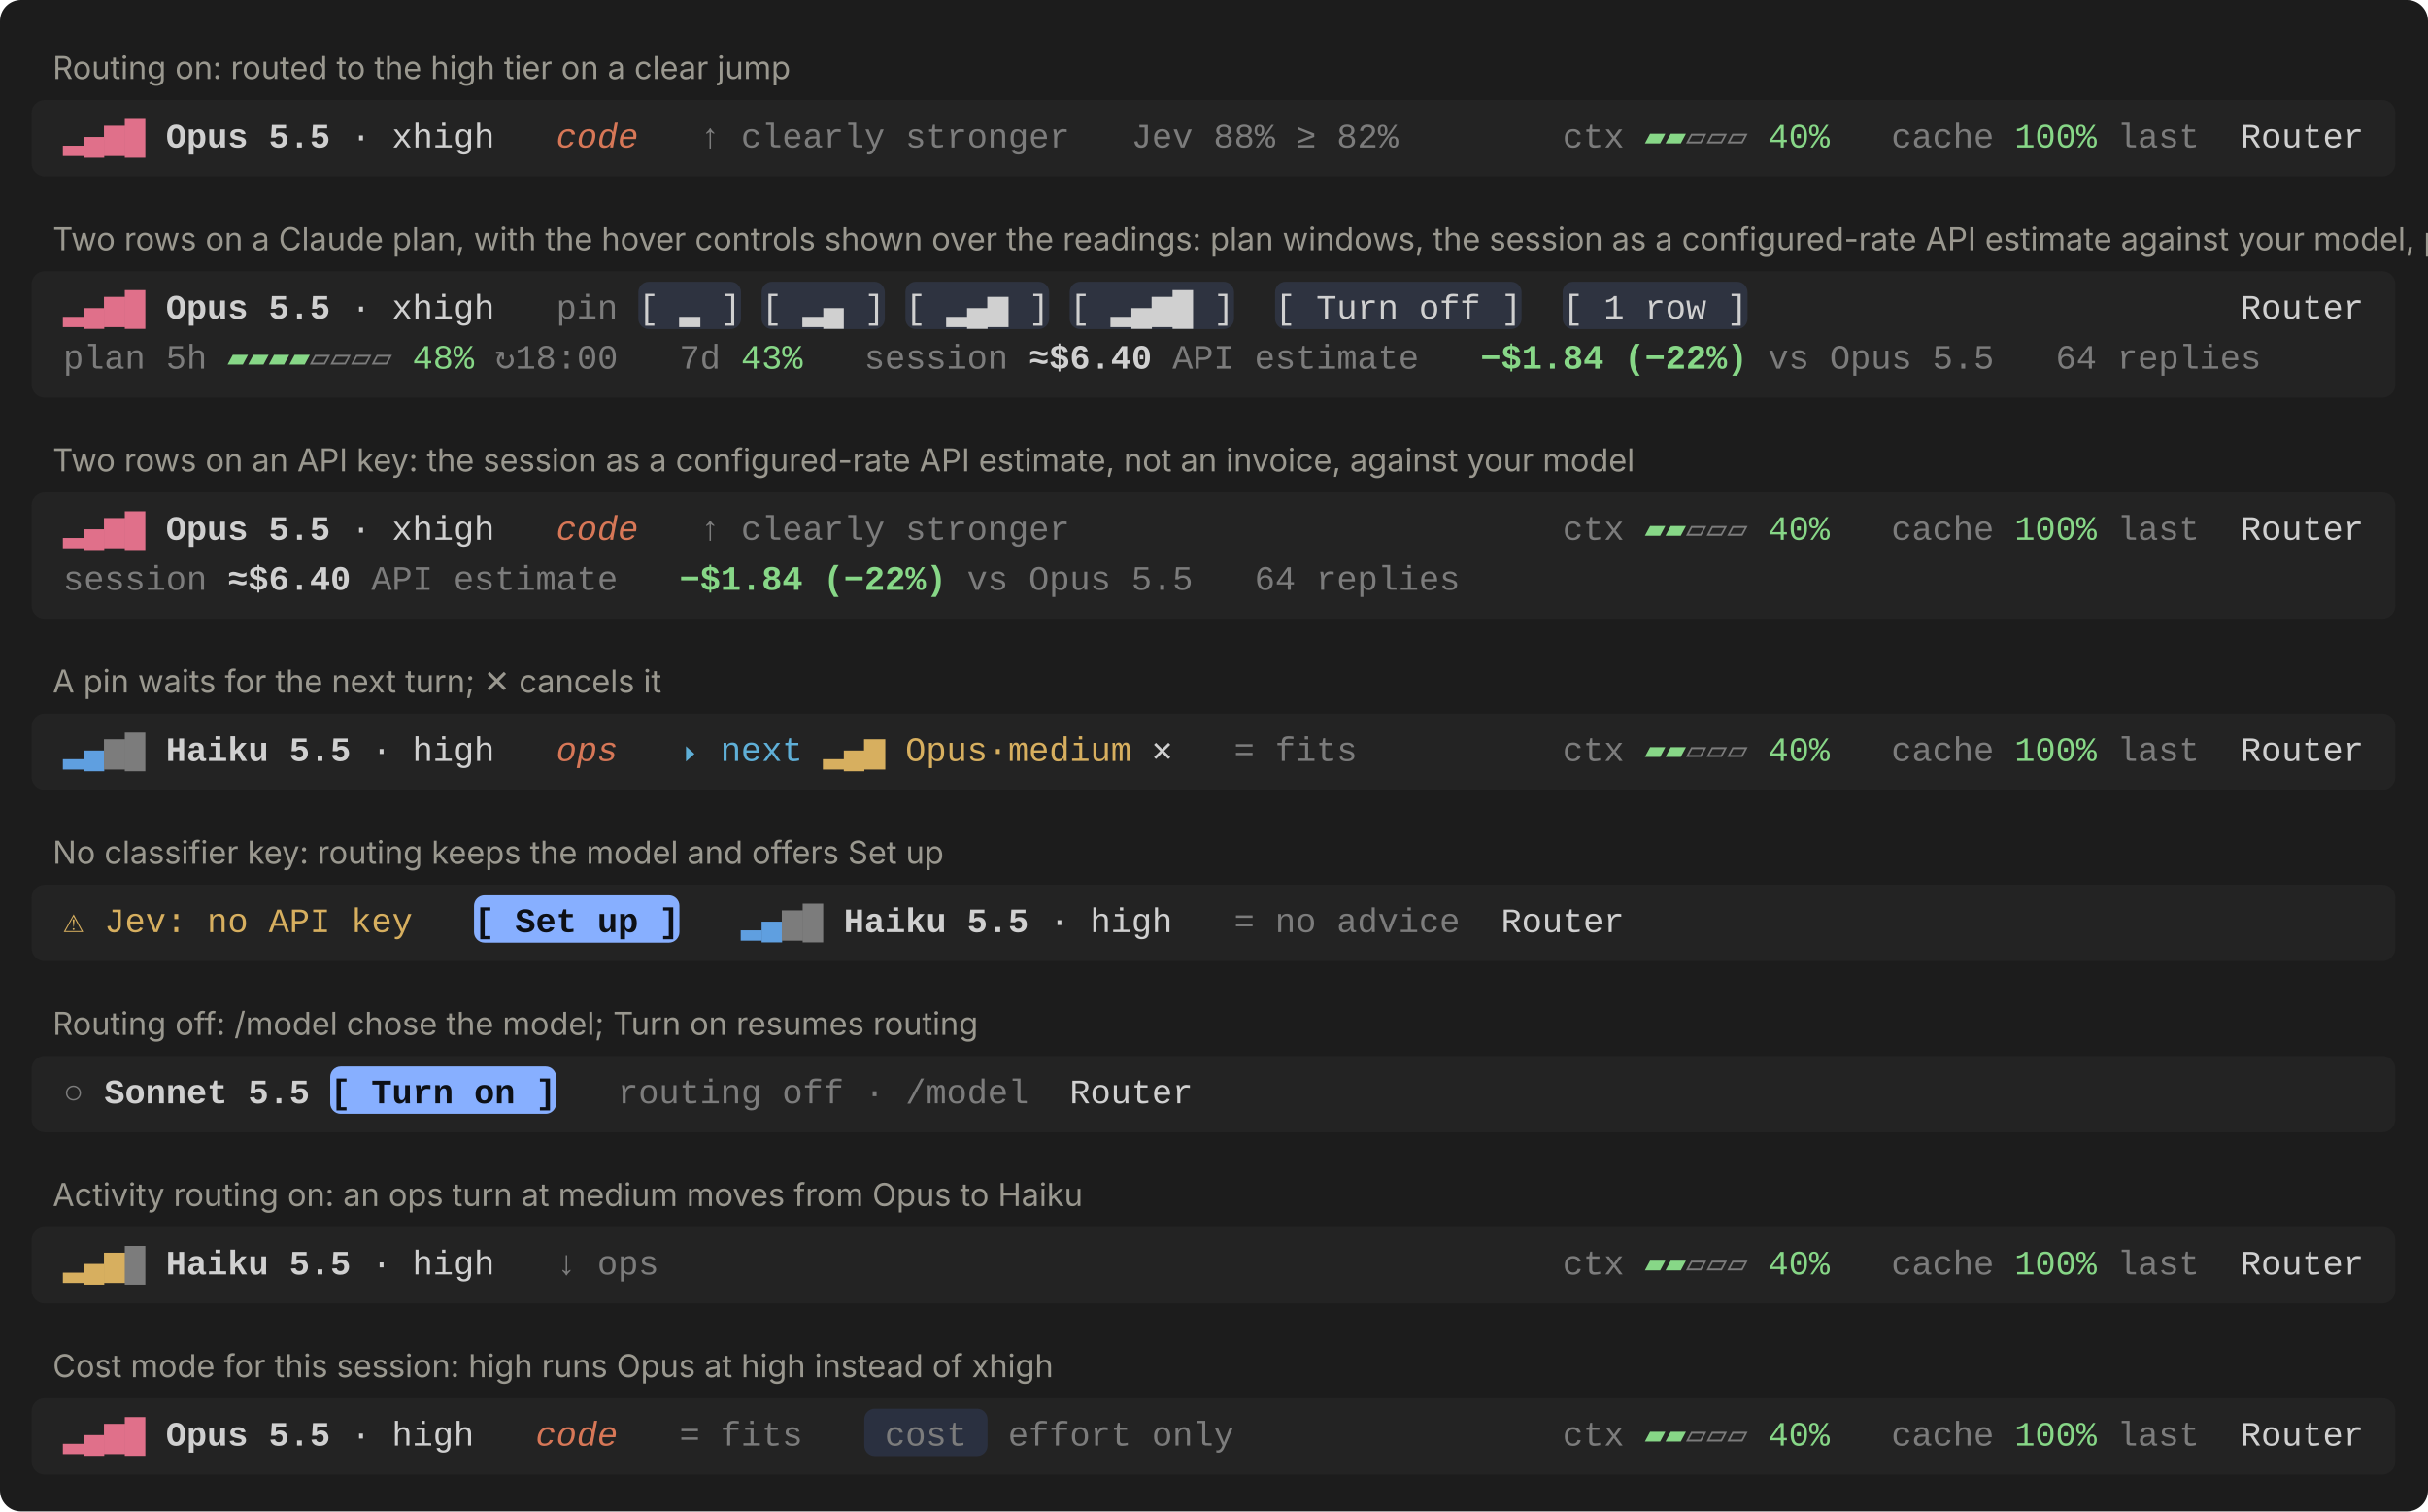
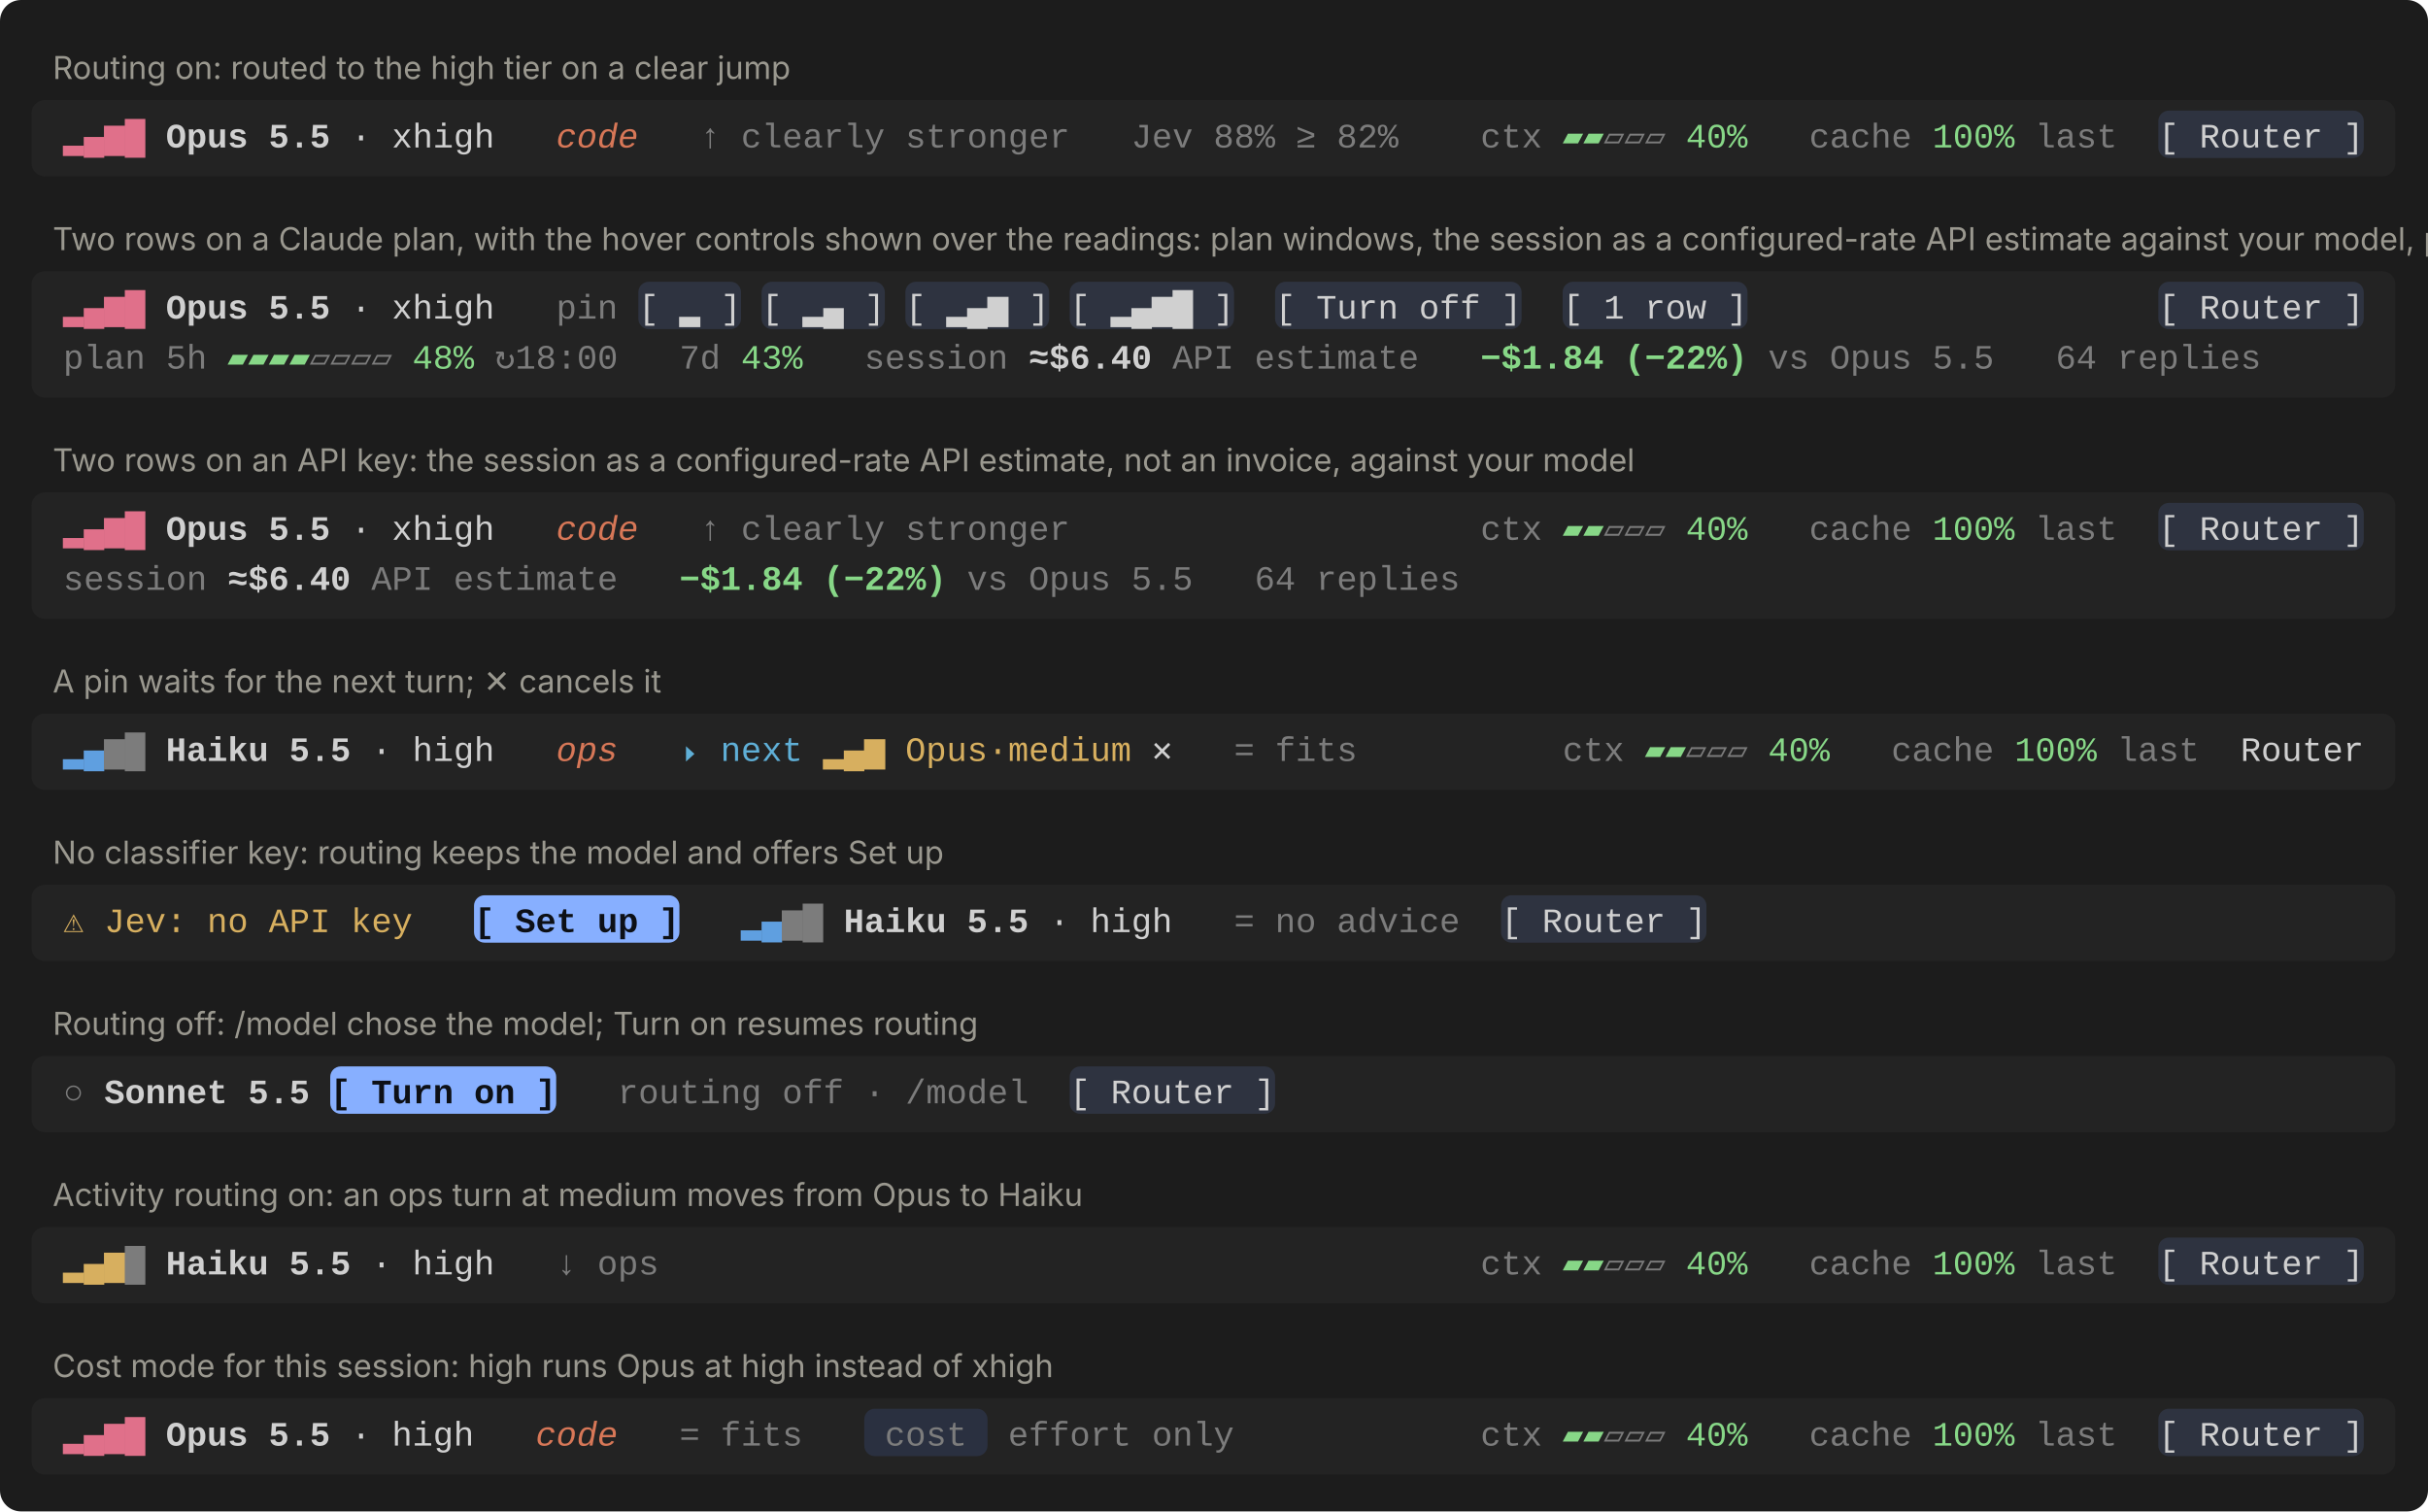
<svg xmlns="http://www.w3.org/2000/svg" viewBox="0 0 922 574" role="img" aria-labelledby="title desc">
  <style>
    text { font-family: ui-monospace, SFMono-Regular, Menlo, Consolas, 'Liberation Mono', monospace; font-size: 13px; }
    .cap { font-family: system-ui, -apple-system, 'Segoe UI', sans-serif; font-size: 12px; fill: #9a988f; }
  </style>
  <rect width="922" height="574" rx="8" fill="#1c1c1c" />
  <text class="cap" x="20" y="30">Routing on: routed to the high tier on a clear jump</text>
  <rect x="12" y="38" width="897.6" height="29" rx="5" fill="#232323" />
  <text x="24.0" y="56" fill="#e0708a" xml:space="preserve">▂</text>
  <text x="31.8" y="56" fill="#e0708a" xml:space="preserve">▄</text>
  <text x="39.6" y="56" fill="#e0708a" xml:space="preserve">▆</text>
  <text x="47.4" y="56" fill="#e0708a" xml:space="preserve">█</text>
  <text x="63.0" y="56" fill="#d0d0d0" font-weight="700" xml:space="preserve">Opus 5.5</text>
  <text x="125.4" y="56" fill="#d0d0d0" xml:space="preserve"> · xhigh</text>
  <text x="211.2" y="56" fill="#d77757" font-style="italic" xml:space="preserve">code</text>
  <text x="265.8" y="56" fill="#7c7c7c" xml:space="preserve">↑ clearly stronger</text>
  <text x="429.6" y="56" fill="#7c7c7c" xml:space="preserve">Jev 88% ≥ 82%</text>
-   <text x="593.4" y="56" fill="#7c7c7c" xml:space="preserve">ctx </text>
-   <text x="624.6" y="56" fill="#87d787" xml:space="preserve">▰▰</text>
-   <text x="640.2" y="56" fill="#7c7c7c" xml:space="preserve">▱▱▱</text>
-   <text x="663.6" y="56" fill="#87d787" xml:space="preserve"> 40%</text>
-   <text x="718.2" y="56" fill="#7c7c7c" xml:space="preserve">cache </text>
-   <text x="765.0" y="56" fill="#87d787" xml:space="preserve">100%</text>
-   <text x="796.2" y="56" fill="#7c7c7c" xml:space="preserve"> last</text>
-   <text x="850.8" y="56" fill="#d0d0d0" xml:space="preserve">Router</text>
+   <text x="562.2" y="56" fill="#7c7c7c" xml:space="preserve">ctx </text>
+   <text x="593.4" y="56" fill="#87d787" xml:space="preserve">▰▰</text>
+   <text x="609.0" y="56" fill="#7c7c7c" xml:space="preserve">▱▱▱</text>
+   <text x="632.4" y="56" fill="#87d787" xml:space="preserve"> 40%</text>
+   <text x="687.0" y="56" fill="#7c7c7c" xml:space="preserve">cache </text>
+   <text x="733.8" y="56" fill="#87d787" xml:space="preserve">100%</text>
+   <text x="765.0" y="56" fill="#7c7c7c" xml:space="preserve"> last</text>
+   <rect x="819.6" y="42" width="78.0" height="18" rx="4" fill="#2e3340" />
+   <text x="819.6" y="56" fill="#d0d0d0" xml:space="preserve">[ Router ]</text>
  <text class="cap" x="20" y="95">Two rows on a Claude plan, with the hover controls shown over the readings: plan windows, the session as a configured-rate API estimate against your model, pins</text>
  <rect x="12" y="103" width="897.6" height="48" rx="5" fill="#232323" />
  <text x="24.0" y="121" fill="#e0708a" xml:space="preserve">▂</text>
  <text x="31.8" y="121" fill="#e0708a" xml:space="preserve">▄</text>
  <text x="39.6" y="121" fill="#e0708a" xml:space="preserve">▆</text>
  <text x="47.4" y="121" fill="#e0708a" xml:space="preserve">█</text>
  <text x="63.0" y="121" fill="#d0d0d0" font-weight="700" xml:space="preserve">Opus 5.5</text>
  <text x="125.4" y="121" fill="#d0d0d0" xml:space="preserve"> · xhigh</text>
  <text x="211.2" y="121" fill="#7c7c7c" xml:space="preserve">pin </text>
  <rect x="242.4" y="107" width="39.0" height="18" rx="4" fill="#2e3340" />
  <text x="242.4" y="121" fill="#d0d0d0" xml:space="preserve">[ ▂ ]</text>
  <rect x="289.2" y="107" width="46.8" height="18" rx="4" fill="#2e3340" />
  <text x="289.2" y="121" fill="#d0d0d0" xml:space="preserve">[ ▂▄ ]</text>
  <rect x="343.8" y="107" width="54.6" height="18" rx="4" fill="#2e3340" />
  <text x="343.8" y="121" fill="#d0d0d0" xml:space="preserve">[ ▂▄▆ ]</text>
  <rect x="406.2" y="107" width="62.4" height="18" rx="4" fill="#2e3340" />
  <text x="406.2" y="121" fill="#d0d0d0" xml:space="preserve">[ ▂▄▆█ ]</text>
  <rect x="484.2" y="107" width="93.6" height="18" rx="4" fill="#2e3340" />
  <text x="484.2" y="121" fill="#d0d0d0" xml:space="preserve">[ Turn off ]</text>
  <rect x="593.4" y="107" width="70.2" height="18" rx="4" fill="#2e3340" />
  <text x="593.4" y="121" fill="#d0d0d0" xml:space="preserve">[ 1 row ]</text>
-   <text x="850.8" y="121" fill="#d0d0d0" xml:space="preserve">Router</text>
+   <rect x="819.6" y="107" width="78.0" height="18" rx="4" fill="#2e3340" />
+   <text x="819.6" y="121" fill="#d0d0d0" xml:space="preserve">[ Router ]</text>
  <text x="24.0" y="140" fill="#7c7c7c" xml:space="preserve">plan 5h </text>
  <text x="86.4" y="140" fill="#87d787" xml:space="preserve">▰▰▰▰</text>
  <text x="117.6" y="140" fill="#7c7c7c" xml:space="preserve">▱▱▱▱</text>
  <text x="148.8" y="140" fill="#87d787" xml:space="preserve"> 48%</text>
  <text x="180.0" y="140" fill="#7c7c7c" xml:space="preserve"> ↻18:00</text>
  <text x="258.0" y="140" fill="#7c7c7c" xml:space="preserve">7d </text>
  <text x="281.4" y="140" fill="#87d787" xml:space="preserve">43%</text>
  <text x="328.2" y="140" fill="#7c7c7c" xml:space="preserve">session </text>
  <text x="390.6" y="140" fill="#d0d0d0" font-weight="700" xml:space="preserve">≈$6.40</text>
  <text x="437.4" y="140" fill="#7c7c7c" xml:space="preserve"> API estimate</text>
  <text x="562.2" y="140" fill="#87d787" font-weight="700" xml:space="preserve">−$1.84 (−22%)</text>
  <text x="663.6" y="140" fill="#7c7c7c" xml:space="preserve"> vs Opus 5.5</text>
  <text x="780.6" y="140" fill="#7c7c7c" xml:space="preserve">64 replies</text>
  <text class="cap" x="20" y="179">Two rows on an API key: the session as a configured-rate API estimate, not an invoice, against your model</text>
  <rect x="12" y="187" width="897.6" height="48" rx="5" fill="#232323" />
  <text x="24.0" y="205" fill="#e0708a" xml:space="preserve">▂</text>
  <text x="31.8" y="205" fill="#e0708a" xml:space="preserve">▄</text>
  <text x="39.6" y="205" fill="#e0708a" xml:space="preserve">▆</text>
  <text x="47.4" y="205" fill="#e0708a" xml:space="preserve">█</text>
  <text x="63.0" y="205" fill="#d0d0d0" font-weight="700" xml:space="preserve">Opus 5.5</text>
  <text x="125.4" y="205" fill="#d0d0d0" xml:space="preserve"> · xhigh</text>
  <text x="211.2" y="205" fill="#d77757" font-style="italic" xml:space="preserve">code</text>
  <text x="265.8" y="205" fill="#7c7c7c" xml:space="preserve">↑ clearly stronger</text>
-   <text x="593.4" y="205" fill="#7c7c7c" xml:space="preserve">ctx </text>
-   <text x="624.6" y="205" fill="#87d787" xml:space="preserve">▰▰</text>
-   <text x="640.2" y="205" fill="#7c7c7c" xml:space="preserve">▱▱▱</text>
-   <text x="663.6" y="205" fill="#87d787" xml:space="preserve"> 40%</text>
-   <text x="718.2" y="205" fill="#7c7c7c" xml:space="preserve">cache </text>
-   <text x="765.0" y="205" fill="#87d787" xml:space="preserve">100%</text>
-   <text x="796.2" y="205" fill="#7c7c7c" xml:space="preserve"> last</text>
-   <text x="850.8" y="205" fill="#d0d0d0" xml:space="preserve">Router</text>
+   <text x="562.2" y="205" fill="#7c7c7c" xml:space="preserve">ctx </text>
+   <text x="593.4" y="205" fill="#87d787" xml:space="preserve">▰▰</text>
+   <text x="609.0" y="205" fill="#7c7c7c" xml:space="preserve">▱▱▱</text>
+   <text x="632.4" y="205" fill="#87d787" xml:space="preserve"> 40%</text>
+   <text x="687.0" y="205" fill="#7c7c7c" xml:space="preserve">cache </text>
+   <text x="733.8" y="205" fill="#87d787" xml:space="preserve">100%</text>
+   <text x="765.0" y="205" fill="#7c7c7c" xml:space="preserve"> last</text>
+   <rect x="819.6" y="191" width="78.0" height="18" rx="4" fill="#2e3340" />
+   <text x="819.6" y="205" fill="#d0d0d0" xml:space="preserve">[ Router ]</text>
  <text x="24.0" y="224" fill="#7c7c7c" xml:space="preserve">session </text>
  <text x="86.4" y="224" fill="#d0d0d0" font-weight="700" xml:space="preserve">≈$6.40</text>
  <text x="133.2" y="224" fill="#7c7c7c" xml:space="preserve"> API estimate</text>
  <text x="258.0" y="224" fill="#87d787" font-weight="700" xml:space="preserve">−$1.84 (−22%)</text>
  <text x="359.4" y="224" fill="#7c7c7c" xml:space="preserve"> vs Opus 5.5</text>
  <text x="476.4" y="224" fill="#7c7c7c" xml:space="preserve">64 replies</text>
  <text class="cap" x="20" y="263">A pin waits for the next turn; ✕ cancels it</text>
  <rect x="12" y="271" width="897.6" height="29" rx="5" fill="#232323" />
  <text x="24.0" y="289" fill="#5f9fe0" xml:space="preserve">▂</text>
  <text x="31.8" y="289" fill="#5f9fe0" xml:space="preserve">▄</text>
  <text x="39.6" y="289" fill="#7c7c7c" xml:space="preserve">▆</text>
  <text x="47.4" y="289" fill="#7c7c7c" xml:space="preserve">█</text>
  <text x="63.0" y="289" fill="#d0d0d0" font-weight="700" xml:space="preserve">Haiku 5.5</text>
  <text x="133.2" y="289" fill="#d0d0d0" xml:space="preserve"> · high</text>
  <text x="211.2" y="289" fill="#d77757" font-style="italic" xml:space="preserve">ops</text>
  <text x="258.0" y="289" fill="#5fafd7" xml:space="preserve">⏵ next </text>
  <text x="312.6" y="289" fill="#d7af5f" xml:space="preserve">▂▄▆</text>
  <text x="336.0" y="289" fill="#d7af5f" xml:space="preserve"> Opus·medium</text>
  <text x="437.4" y="289" fill="#d0d0d0" xml:space="preserve">✕</text>
  <text x="468.6" y="289" fill="#7c7c7c" xml:space="preserve">= fits</text>
  <text x="593.4" y="289" fill="#7c7c7c" xml:space="preserve">ctx </text>
  <text x="624.6" y="289" fill="#87d787" xml:space="preserve">▰▰</text>
  <text x="640.2" y="289" fill="#7c7c7c" xml:space="preserve">▱▱▱</text>
  <text x="663.6" y="289" fill="#87d787" xml:space="preserve"> 40%</text>
  <text x="718.2" y="289" fill="#7c7c7c" xml:space="preserve">cache </text>
  <text x="765.0" y="289" fill="#87d787" xml:space="preserve">100%</text>
  <text x="796.2" y="289" fill="#7c7c7c" xml:space="preserve"> last</text>
  <text x="850.8" y="289" fill="#d0d0d0" xml:space="preserve">Router</text>
  <text class="cap" x="20" y="328">No classifier key: routing keeps the model and offers Set up</text>
  <rect x="12" y="336" width="897.6" height="29" rx="5" fill="#232323" />
  <text x="24.0" y="354" fill="#d7af5f" xml:space="preserve">⚠ Jev: no API key</text>
  <rect x="180.0" y="340" width="78.0" height="18" rx="4" fill="#87afff" />
  <text x="180.0" y="354" fill="#0d1016" font-weight="700" xml:space="preserve">[ Set up ]</text>
  <text x="281.4" y="354" fill="#5f9fe0" xml:space="preserve">▂</text>
  <text x="289.2" y="354" fill="#5f9fe0" xml:space="preserve">▄</text>
  <text x="297.0" y="354" fill="#7c7c7c" xml:space="preserve">▆</text>
  <text x="304.8" y="354" fill="#7c7c7c" xml:space="preserve">█</text>
  <text x="320.4" y="354" fill="#d0d0d0" font-weight="700" xml:space="preserve">Haiku 5.5</text>
  <text x="390.6" y="354" fill="#d0d0d0" xml:space="preserve"> · high</text>
  <text x="468.6" y="354" fill="#7c7c7c" xml:space="preserve">= no advice</text>
-   <text x="570.0" y="354" fill="#d0d0d0" xml:space="preserve">Router</text>
+   <rect x="570.0" y="340" width="78.0" height="18" rx="4" fill="#2e3340" />
+   <text x="570.0" y="354" fill="#d0d0d0" xml:space="preserve">[ Router ]</text>
  <text class="cap" x="20" y="393">Routing off: /model chose the model; Turn on resumes routing</text>
  <rect x="12" y="401" width="897.6" height="29" rx="5" fill="#232323" />
  <text x="24.0" y="419" fill="#7c7c7c" xml:space="preserve">○ </text>
  <text x="39.6" y="419" fill="#d0d0d0" font-weight="700" xml:space="preserve">Sonnet 5.5</text>
  <rect x="125.4" y="405" width="85.8" height="18" rx="4" fill="#87afff" />
  <text x="125.4" y="419" fill="#0d1016" font-weight="700" xml:space="preserve">[ Turn on ]</text>
  <text x="234.6" y="419" fill="#7c7c7c" xml:space="preserve">routing off · /model</text>
-   <text x="406.2" y="419" fill="#d0d0d0" xml:space="preserve">Router</text>
+   <rect x="406.2" y="405" width="78.0" height="18" rx="4" fill="#2e3340" />
+   <text x="406.2" y="419" fill="#d0d0d0" xml:space="preserve">[ Router ]</text>
  <text class="cap" x="20" y="458">Activity routing on: an ops turn at medium moves from Opus to Haiku</text>
  <rect x="12" y="466" width="897.6" height="29" rx="5" fill="#232323" />
  <text x="24.0" y="484" fill="#d7af5f" xml:space="preserve">▂</text>
  <text x="31.8" y="484" fill="#d7af5f" xml:space="preserve">▄</text>
  <text x="39.6" y="484" fill="#d7af5f" xml:space="preserve">▆</text>
  <text x="47.4" y="484" fill="#7c7c7c" xml:space="preserve">█</text>
  <text x="63.0" y="484" fill="#d0d0d0" font-weight="700" xml:space="preserve">Haiku 5.5</text>
  <text x="133.2" y="484" fill="#d0d0d0" xml:space="preserve"> · high</text>
  <text x="211.2" y="484" fill="#7c7c7c" xml:space="preserve">↓ ops</text>
-   <text x="593.4" y="484" fill="#7c7c7c" xml:space="preserve">ctx </text>
-   <text x="624.6" y="484" fill="#87d787" xml:space="preserve">▰▰</text>
-   <text x="640.2" y="484" fill="#7c7c7c" xml:space="preserve">▱▱▱</text>
-   <text x="663.6" y="484" fill="#87d787" xml:space="preserve"> 40%</text>
-   <text x="718.2" y="484" fill="#7c7c7c" xml:space="preserve">cache </text>
-   <text x="765.0" y="484" fill="#87d787" xml:space="preserve">100%</text>
-   <text x="796.2" y="484" fill="#7c7c7c" xml:space="preserve"> last</text>
-   <text x="850.8" y="484" fill="#d0d0d0" xml:space="preserve">Router</text>
+   <text x="562.2" y="484" fill="#7c7c7c" xml:space="preserve">ctx </text>
+   <text x="593.4" y="484" fill="#87d787" xml:space="preserve">▰▰</text>
+   <text x="609.0" y="484" fill="#7c7c7c" xml:space="preserve">▱▱▱</text>
+   <text x="632.4" y="484" fill="#87d787" xml:space="preserve"> 40%</text>
+   <text x="687.0" y="484" fill="#7c7c7c" xml:space="preserve">cache </text>
+   <text x="733.8" y="484" fill="#87d787" xml:space="preserve">100%</text>
+   <text x="765.0" y="484" fill="#7c7c7c" xml:space="preserve"> last</text>
+   <rect x="819.6" y="470" width="78.0" height="18" rx="4" fill="#2e3340" />
+   <text x="819.6" y="484" fill="#d0d0d0" xml:space="preserve">[ Router ]</text>
  <text class="cap" x="20" y="523">Cost mode for this session: high runs Opus at high instead of xhigh</text>
  <rect x="12" y="531" width="897.6" height="29" rx="5" fill="#232323" />
  <text x="24.0" y="549" fill="#e0708a" xml:space="preserve">▂</text>
  <text x="31.8" y="549" fill="#e0708a" xml:space="preserve">▄</text>
  <text x="39.6" y="549" fill="#e0708a" xml:space="preserve">▆</text>
  <text x="47.4" y="549" fill="#e0708a" xml:space="preserve">█</text>
  <text x="63.0" y="549" fill="#d0d0d0" font-weight="700" xml:space="preserve">Opus 5.5</text>
  <text x="125.4" y="549" fill="#d0d0d0" xml:space="preserve"> · high</text>
  <text x="203.4" y="549" fill="#d77757" font-style="italic" xml:space="preserve">code</text>
  <text x="258.0" y="549" fill="#7c7c7c" xml:space="preserve">= fits</text>
  <rect x="328.2" y="535" width="46.8" height="18" rx="4" fill="#2a3040" />
  <text x="328.2" y="549" fill="#7c7c7c" xml:space="preserve"> cost </text>
  <text x="375.0" y="549" fill="#7c7c7c" xml:space="preserve"> effort only</text>
-   <text x="593.4" y="549" fill="#7c7c7c" xml:space="preserve">ctx </text>
-   <text x="624.6" y="549" fill="#87d787" xml:space="preserve">▰▰</text>
-   <text x="640.2" y="549" fill="#7c7c7c" xml:space="preserve">▱▱▱</text>
-   <text x="663.6" y="549" fill="#87d787" xml:space="preserve"> 40%</text>
-   <text x="718.2" y="549" fill="#7c7c7c" xml:space="preserve">cache </text>
-   <text x="765.0" y="549" fill="#87d787" xml:space="preserve">100%</text>
-   <text x="796.2" y="549" fill="#7c7c7c" xml:space="preserve"> last</text>
-   <text x="850.8" y="549" fill="#d0d0d0" xml:space="preserve">Router</text>
+   <text x="562.2" y="549" fill="#7c7c7c" xml:space="preserve">ctx </text>
+   <text x="593.4" y="549" fill="#87d787" xml:space="preserve">▰▰</text>
+   <text x="609.0" y="549" fill="#7c7c7c" xml:space="preserve">▱▱▱</text>
+   <text x="632.4" y="549" fill="#87d787" xml:space="preserve"> 40%</text>
+   <text x="687.0" y="549" fill="#7c7c7c" xml:space="preserve">cache </text>
+   <text x="733.8" y="549" fill="#87d787" xml:space="preserve">100%</text>
+   <text x="765.0" y="549" fill="#7c7c7c" xml:space="preserve"> last</text>
+   <rect x="819.6" y="535" width="78.0" height="18" rx="4" fill="#2e3340" />
+   <text x="819.6" y="549" fill="#d0d0d0" xml:space="preserve">[ Router ]</text>
</svg>
